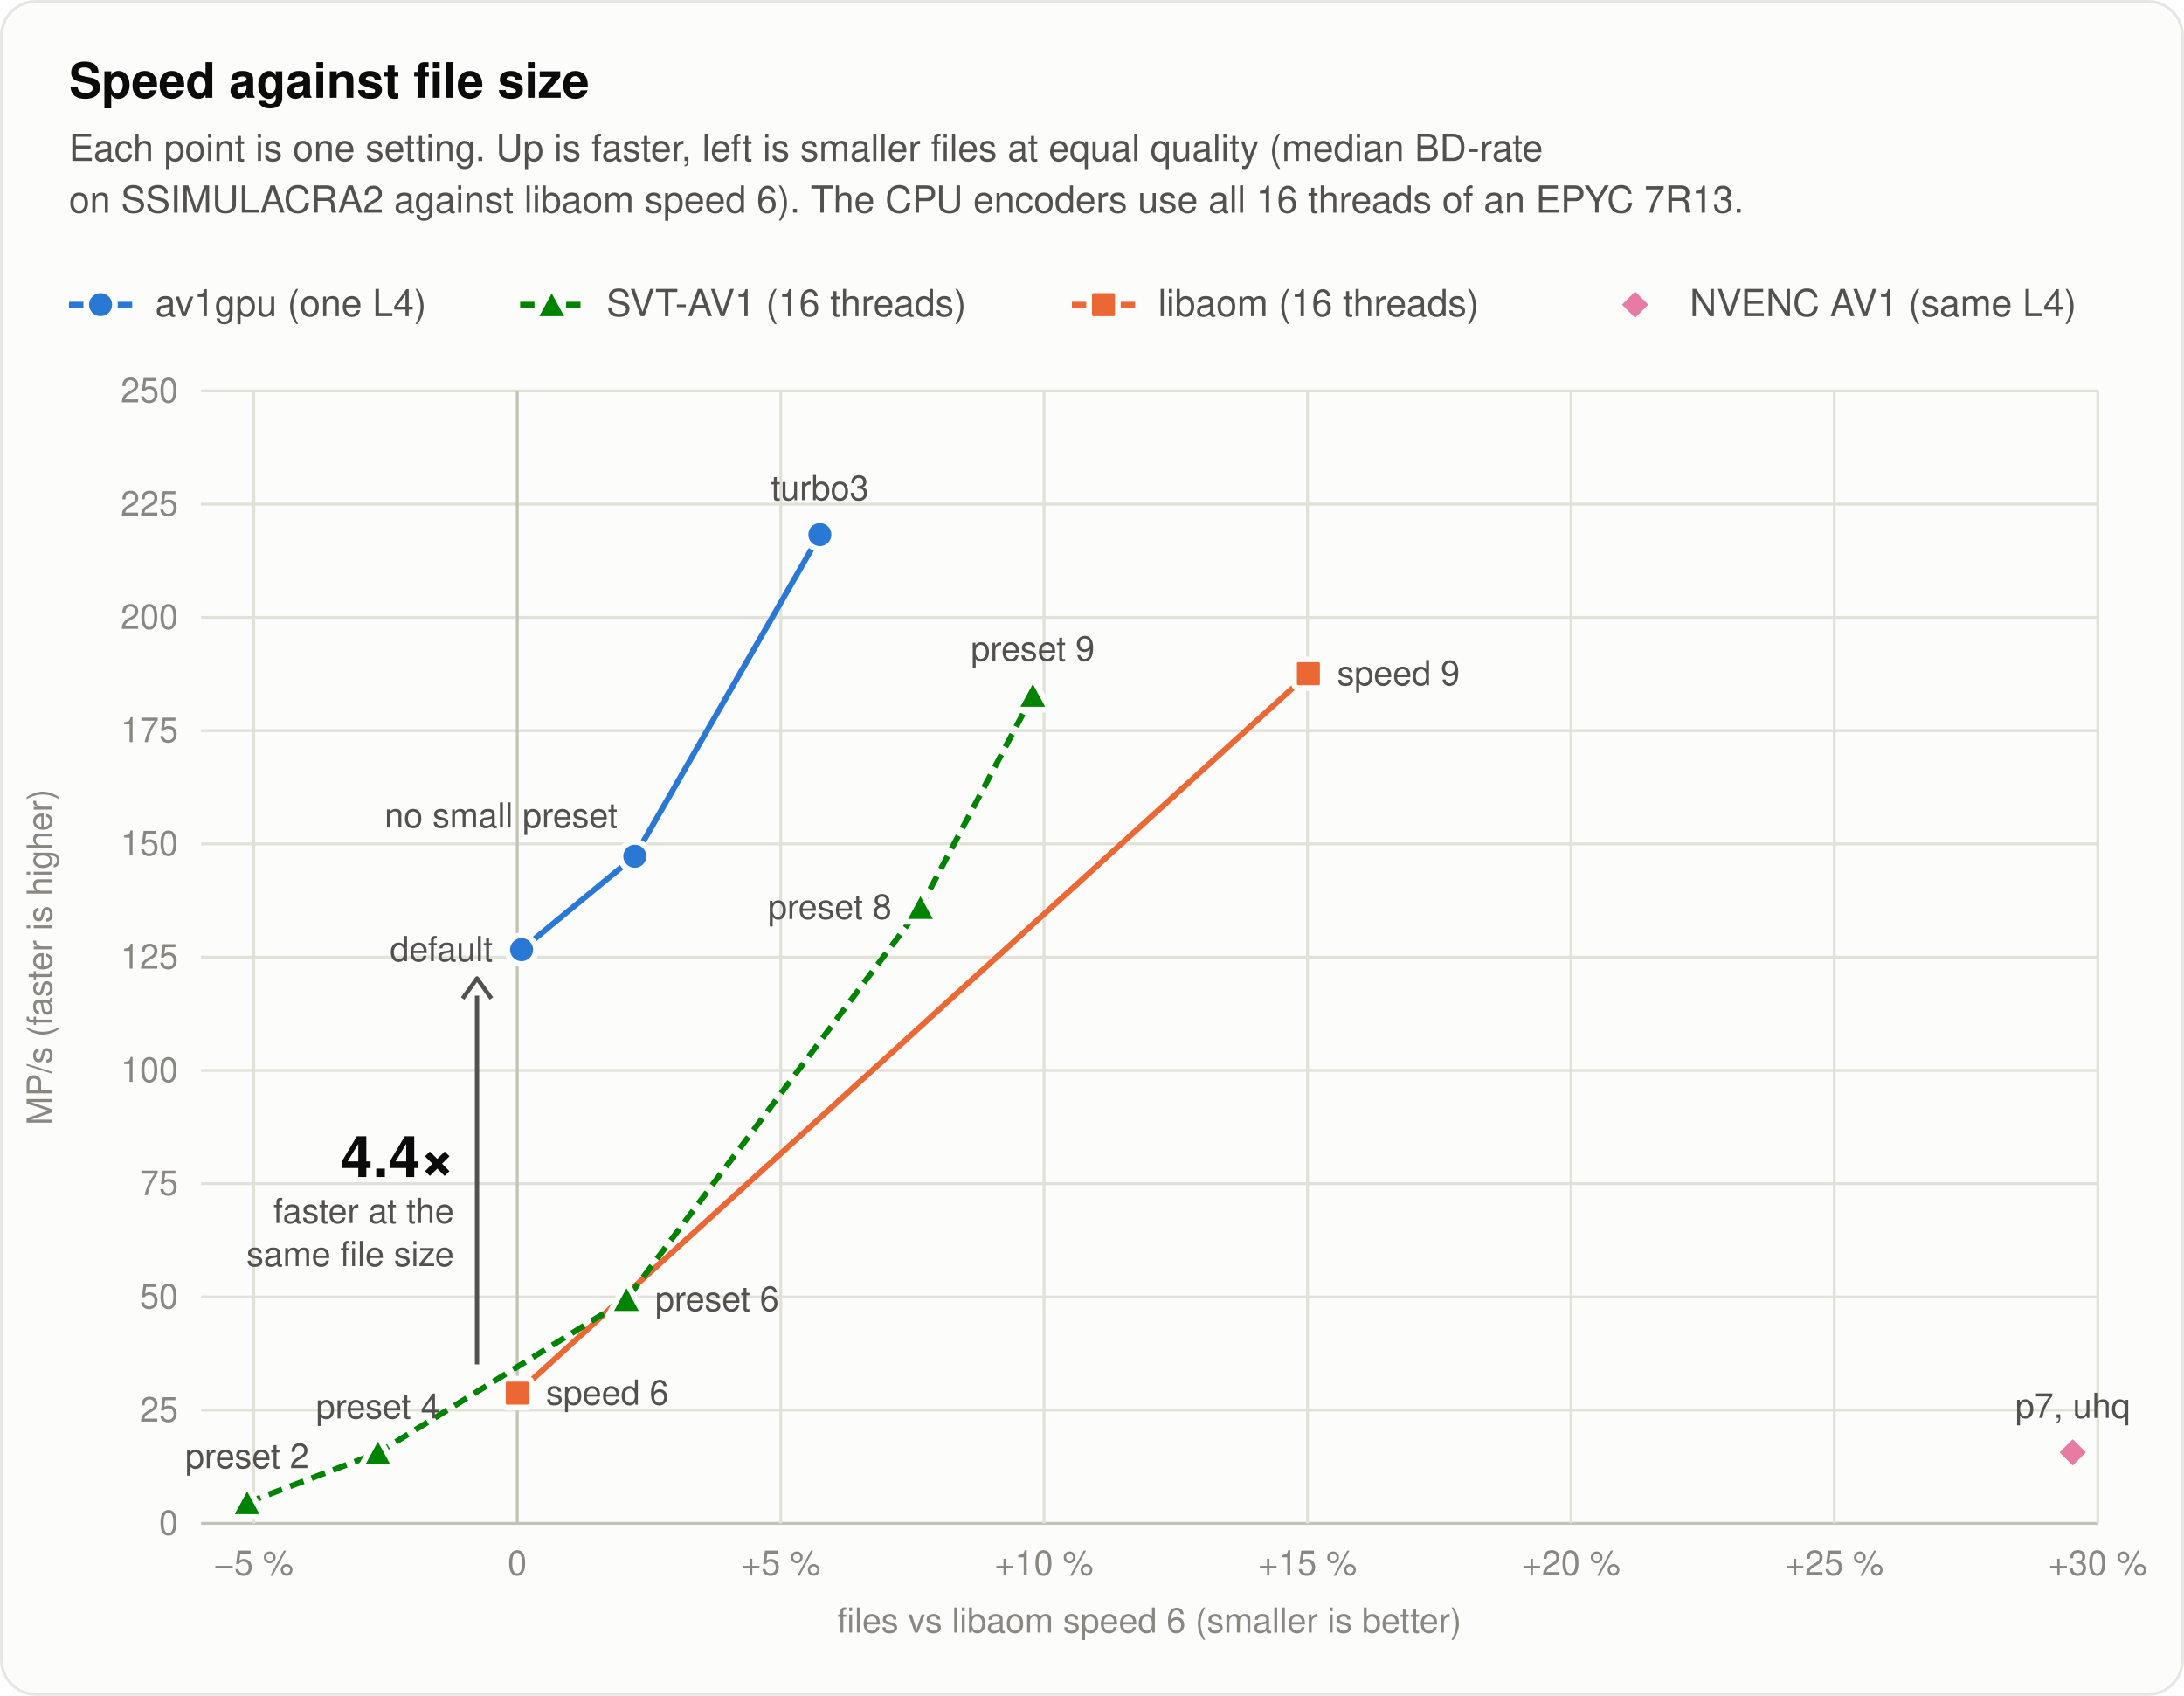
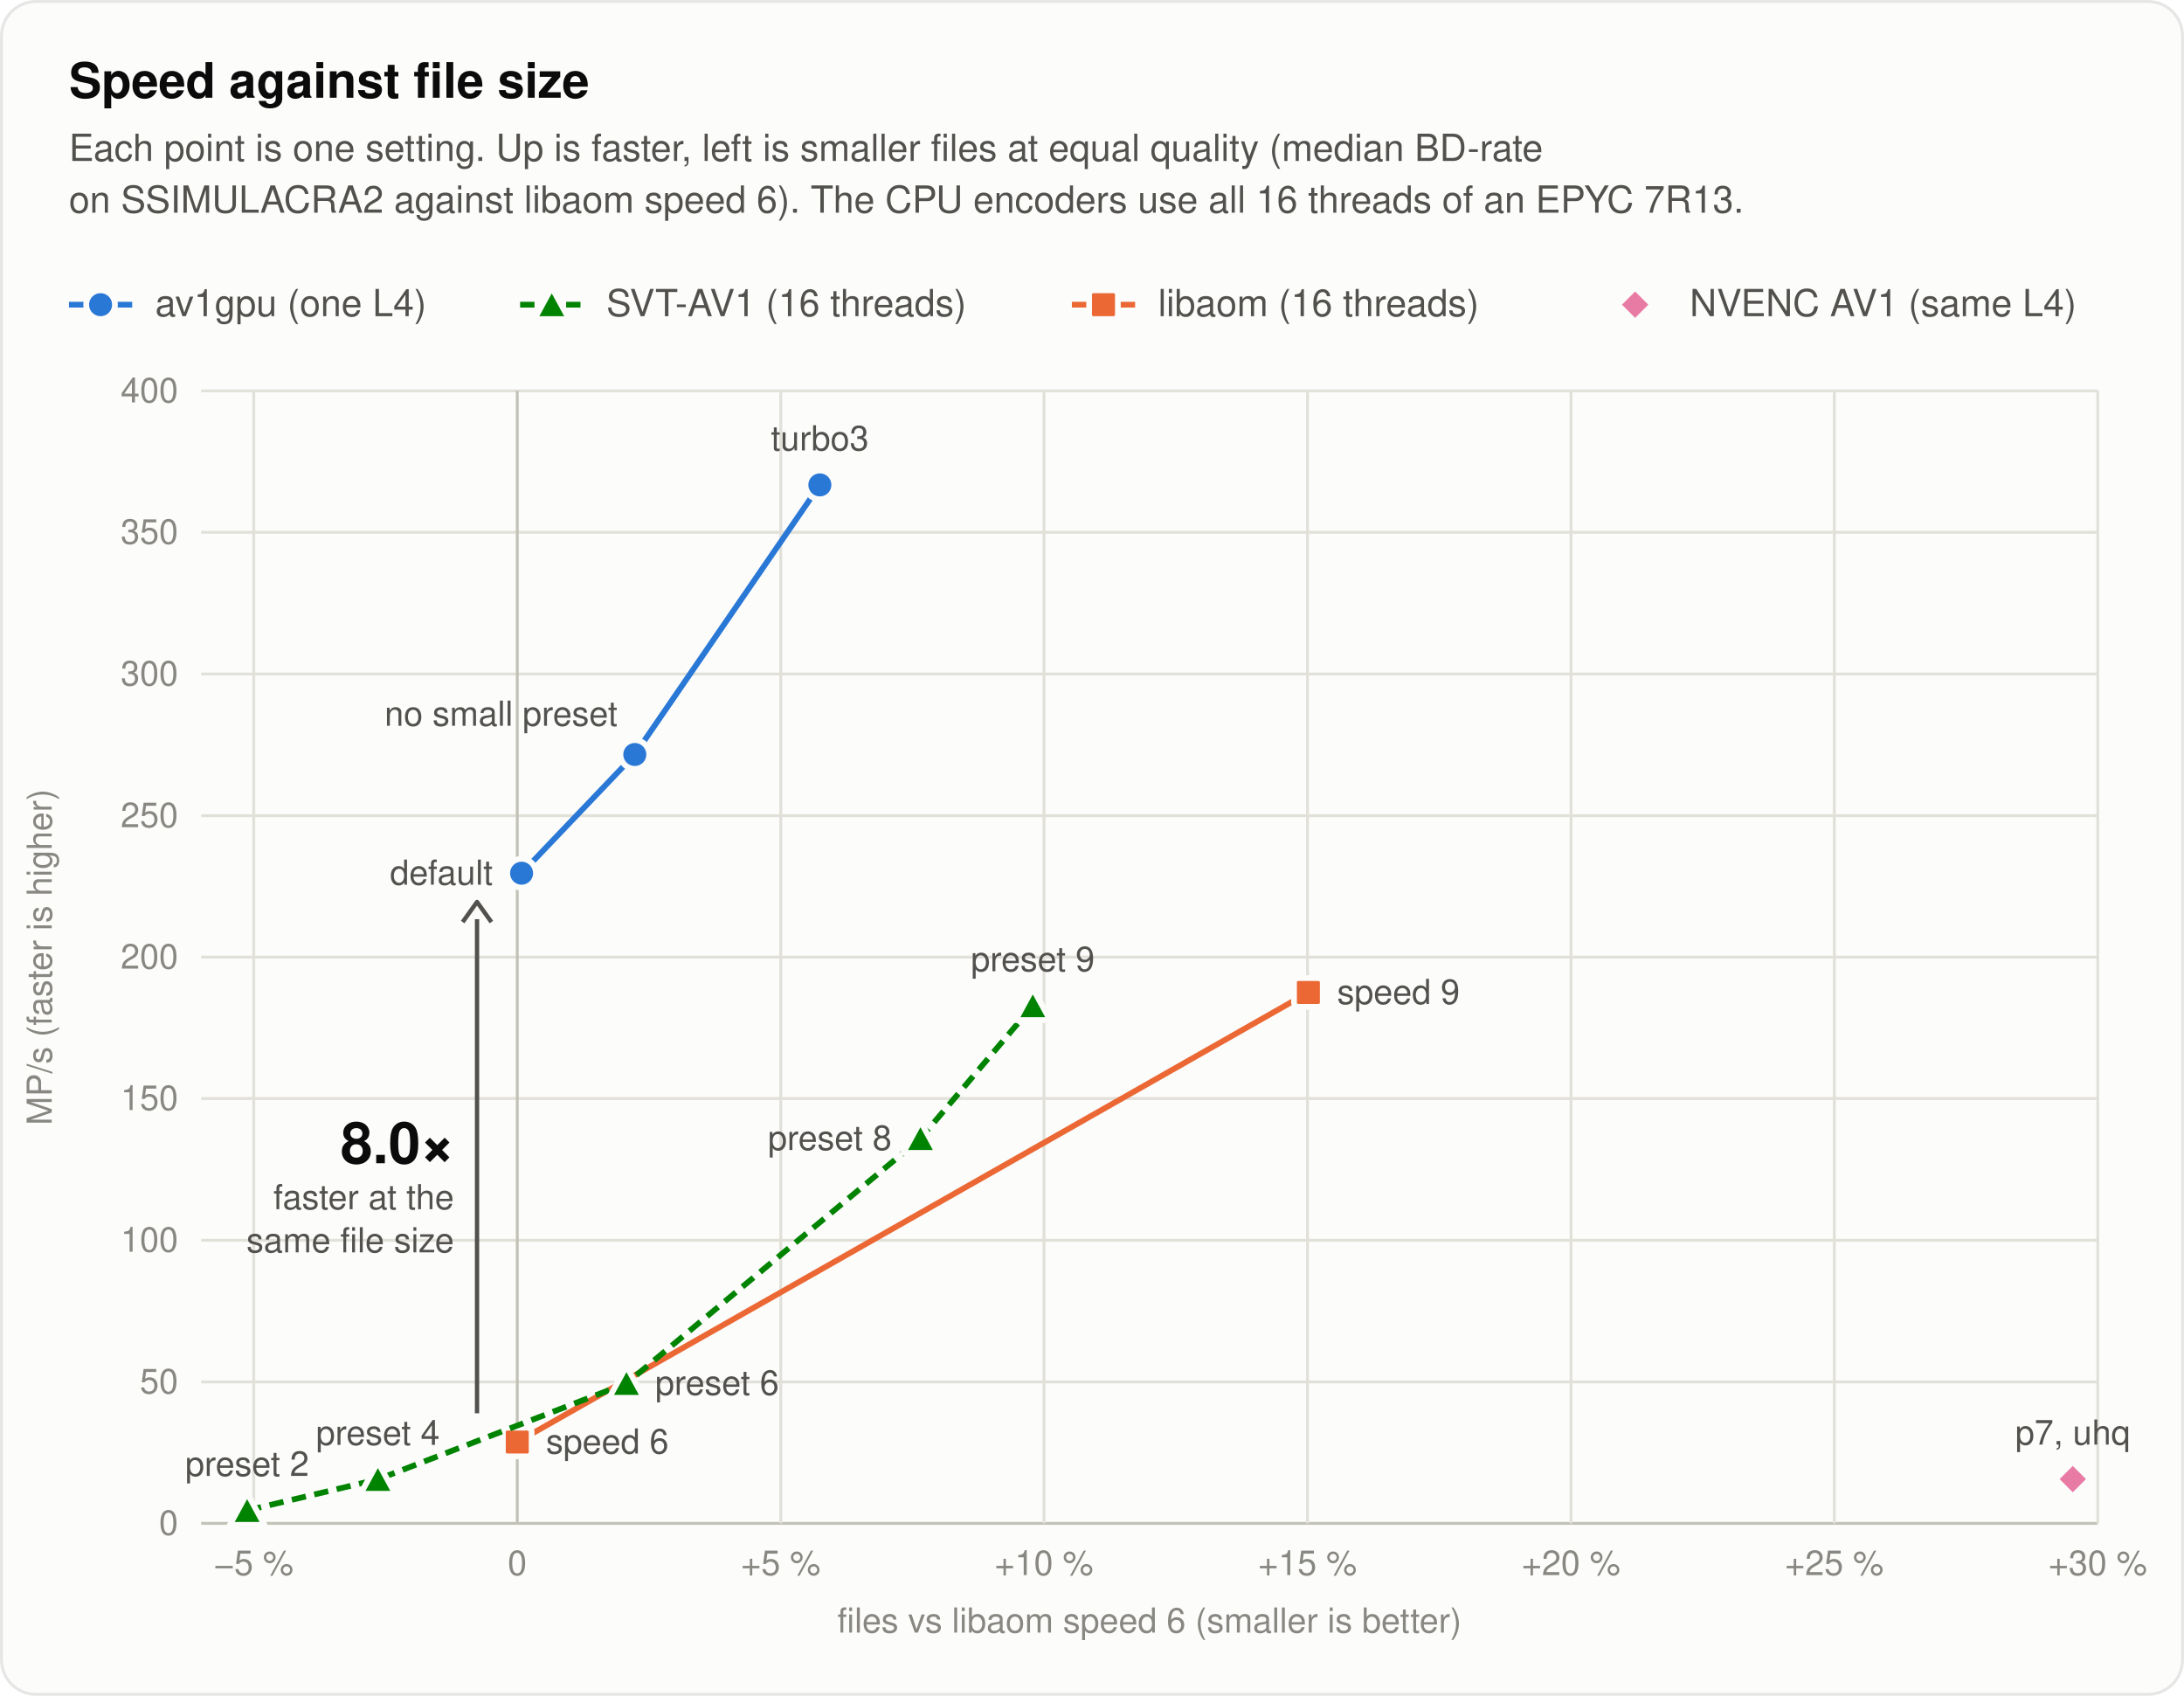
<svg xmlns="http://www.w3.org/2000/svg" width="760" height="590" viewBox="0 0 760 590" font-family="system-ui,-apple-system,'Segoe UI',Helvetica,Arial,sans-serif" role="img" aria-label="Speed against file size: av1gpu, SVT-AV1, libaom, NVENC">
  <rect x="0.5" y="0.5" width="759" height="589" rx="12" fill="#fcfcfb" stroke="rgba(11,11,11,0.10)" />
  <text x="24.0" y="34.0" font-size="17" fill="#0b0b0b" text-anchor="start" font-weight="600">Speed against file size</text>
  <text x="24.0" y="56.0" font-size="13" fill="#52514e" text-anchor="start" font-weight="400">Each point is one setting. Up is faster, left is smaller files at equal quality (median BD-rate</text>
  <text x="24.0" y="74.0" font-size="13" fill="#52514e" text-anchor="start" font-weight="400">on SSIMULACRA2 against libaom speed 6). The CPU encoders use all 16 threads of an EPYC 7R13.</text>
  <line x1="24" y1="106" x2="46" y2="106" stroke="#2a78d6" stroke-width="2" />
  <circle cx="35.0" cy="106.0" r="5" fill="#2a78d6" stroke="#fcfcfb" stroke-width="2" />
  <text x="54.0" y="110.0" font-size="13" fill="#52514e" text-anchor="start" font-weight="400">av1gpu (one L4)</text>
  <line x1="181.0" y1="106" x2="203.0" y2="106" stroke="#008300" stroke-width="2" stroke-dasharray="5 3" />
  <path d="M192.0,100.0 L198.0,111.0 L186.0,111.0 Z" fill="#008300" stroke="#fcfcfb" stroke-width="2" />
  <text x="211.0" y="110.0" font-size="13" fill="#52514e" text-anchor="start" font-weight="400">SVT-AV1 (16 threads)</text>
  <line x1="373.0" y1="106" x2="395.0" y2="106" stroke="#eb6834" stroke-width="2" />
  <rect x="379.0" y="101.0" width="10" height="10" rx="1.5" fill="#eb6834" stroke="#fcfcfb" stroke-width="2" />
  <text x="403.0" y="110.0" font-size="13" fill="#52514e" text-anchor="start" font-weight="400">libaom (16 threads)</text>
  <path d="M569.0,100.0 L575.0,106.0 L569.0,112.0 L563.0,106.0 Z" fill="#e87ba4" stroke="#fcfcfb" stroke-width="2" />
  <text x="588.0" y="110.0" font-size="13" fill="#52514e" text-anchor="start" font-weight="400">NVENC AV1 (same L4)</text>
  <line x1="70.0" y1="530.0" x2="730.0" y2="530.0" stroke="#c3c2b7" stroke-width="1" />
  <text x="62.0" y="534.0" font-size="12" fill="#898781" text-anchor="end" font-weight="400">0</text>
-   <line x1="70.0" y1="490.6" x2="730.0" y2="490.6" stroke="#e1e0d9" stroke-width="1" />
-   <text x="62.0" y="494.6" font-size="12" fill="#898781" text-anchor="end" font-weight="400">25</text>
-   <line x1="70.0" y1="451.2" x2="730.0" y2="451.2" stroke="#e1e0d9" stroke-width="1" />
-   <text x="62.0" y="455.2" font-size="12" fill="#898781" text-anchor="end" font-weight="400">50</text>
-   <line x1="70.0" y1="411.8" x2="730.0" y2="411.8" stroke="#e1e0d9" stroke-width="1" />
-   <text x="62.0" y="415.8" font-size="12" fill="#898781" text-anchor="end" font-weight="400">75</text>
-   <line x1="70.0" y1="372.4" x2="730.0" y2="372.4" stroke="#e1e0d9" stroke-width="1" />
-   <text x="62.0" y="376.4" font-size="12" fill="#898781" text-anchor="end" font-weight="400">100</text>
+   <line x1="70.0" y1="480.8" x2="730.0" y2="480.8" stroke="#e1e0d9" stroke-width="1" />
+   <text x="62.0" y="484.8" font-size="12" fill="#898781" text-anchor="end" font-weight="400">50</text>
+   <line x1="70.0" y1="431.5" x2="730.0" y2="431.5" stroke="#e1e0d9" stroke-width="1" />
+   <text x="62.0" y="435.5" font-size="12" fill="#898781" text-anchor="end" font-weight="400">100</text>
+   <line x1="70.0" y1="382.2" x2="730.0" y2="382.2" stroke="#e1e0d9" stroke-width="1" />
+   <text x="62.0" y="386.2" font-size="12" fill="#898781" text-anchor="end" font-weight="400">150</text>
  <line x1="70.0" y1="333.0" x2="730.0" y2="333.0" stroke="#e1e0d9" stroke-width="1" />
-   <text x="62.0" y="337.0" font-size="12" fill="#898781" text-anchor="end" font-weight="400">125</text>
-   <line x1="70.0" y1="293.6" x2="730.0" y2="293.6" stroke="#e1e0d9" stroke-width="1" />
-   <text x="62.0" y="297.6" font-size="12" fill="#898781" text-anchor="end" font-weight="400">150</text>
-   <line x1="70.0" y1="254.2" x2="730.0" y2="254.2" stroke="#e1e0d9" stroke-width="1" />
-   <text x="62.0" y="258.2" font-size="12" fill="#898781" text-anchor="end" font-weight="400">175</text>
-   <line x1="70.0" y1="214.8" x2="730.0" y2="214.8" stroke="#e1e0d9" stroke-width="1" />
-   <text x="62.0" y="218.8" font-size="12" fill="#898781" text-anchor="end" font-weight="400">200</text>
-   <line x1="70.0" y1="175.4" x2="730.0" y2="175.4" stroke="#e1e0d9" stroke-width="1" />
-   <text x="62.0" y="179.4" font-size="12" fill="#898781" text-anchor="end" font-weight="400">225</text>
+   <text x="62.0" y="337.0" font-size="12" fill="#898781" text-anchor="end" font-weight="400">200</text>
+   <line x1="70.0" y1="283.8" x2="730.0" y2="283.8" stroke="#e1e0d9" stroke-width="1" />
+   <text x="62.0" y="287.8" font-size="12" fill="#898781" text-anchor="end" font-weight="400">250</text>
+   <line x1="70.0" y1="234.5" x2="730.0" y2="234.5" stroke="#e1e0d9" stroke-width="1" />
+   <text x="62.0" y="238.5" font-size="12" fill="#898781" text-anchor="end" font-weight="400">300</text>
+   <line x1="70.0" y1="185.2" x2="730.0" y2="185.2" stroke="#e1e0d9" stroke-width="1" />
+   <text x="62.0" y="189.2" font-size="12" fill="#898781" text-anchor="end" font-weight="400">350</text>
  <line x1="70.0" y1="136.0" x2="730.0" y2="136.0" stroke="#e1e0d9" stroke-width="1" />
-   <text x="62.0" y="140.0" font-size="12" fill="#898781" text-anchor="end" font-weight="400">250</text>
+   <text x="62.0" y="140.0" font-size="12" fill="#898781" text-anchor="end" font-weight="400">400</text>
  <line x1="88.3" y1="136.0" x2="88.3" y2="530.0" stroke="#e1e0d9" stroke-width="1" />
  <text x="88.3" y="548.0" font-size="12" fill="#898781" text-anchor="middle" font-weight="400">−5 %</text>
  <line x1="180.0" y1="136.0" x2="180.0" y2="530.0" stroke="#c3c2b7" stroke-width="1" />
  <text x="180.0" y="548.0" font-size="12" fill="#898781" text-anchor="middle" font-weight="400">0</text>
  <line x1="271.7" y1="136.0" x2="271.7" y2="530.0" stroke="#e1e0d9" stroke-width="1" />
  <text x="271.7" y="548.0" font-size="12" fill="#898781" text-anchor="middle" font-weight="400">+5 %</text>
  <line x1="363.3" y1="136.0" x2="363.3" y2="530.0" stroke="#e1e0d9" stroke-width="1" />
  <text x="363.3" y="548.0" font-size="12" fill="#898781" text-anchor="middle" font-weight="400">+10 %</text>
  <line x1="455.0" y1="136.0" x2="455.0" y2="530.0" stroke="#e1e0d9" stroke-width="1" />
  <text x="455.0" y="548.0" font-size="12" fill="#898781" text-anchor="middle" font-weight="400">+15 %</text>
  <line x1="546.7" y1="136.0" x2="546.7" y2="530.0" stroke="#e1e0d9" stroke-width="1" />
  <text x="546.7" y="548.0" font-size="12" fill="#898781" text-anchor="middle" font-weight="400">+20 %</text>
  <line x1="638.3" y1="136.0" x2="638.3" y2="530.0" stroke="#e1e0d9" stroke-width="1" />
  <text x="638.3" y="548.0" font-size="12" fill="#898781" text-anchor="middle" font-weight="400">+25 %</text>
  <line x1="730.0" y1="136.0" x2="730.0" y2="530.0" stroke="#e1e0d9" stroke-width="1" />
  <text x="730.0" y="548.0" font-size="12" fill="#898781" text-anchor="middle" font-weight="400">+30 %</text>
  <text x="400.0" y="568.0" font-size="12" fill="#898781" text-anchor="middle" font-weight="400">files vs libaom speed 6 (smaller is better)</text>
  <text x="18" y="333.0" font-size="12" fill="#898781" text-anchor="middle" transform="rotate(-90 18 333.0)">MP/s (faster is higher)</text>
-   <line x1="166.0" y1="474.7" x2="166.0" y2="346.4" stroke="#52514e" stroke-width="1.5" />
-   <path d="M161.0,347.4 L166.0,340.4 L171.0,347.4" fill="none" stroke="#52514e" stroke-width="1.5" stroke-linejoin="round" />
-   <text x="158.0" y="409.5" font-size="20" fill="#0b0b0b" text-anchor="end" font-weight="700">4.4×</text>
-   <text x="158.0" y="425.5" font-size="12" fill="#52514e" text-anchor="end" font-weight="400">faster at the</text>
-   <text x="158.0" y="440.5" font-size="12" fill="#52514e" text-anchor="end" font-weight="400">same file size</text>
-   <path d="M721.3,499.3 L727.3,505.3 L721.3,511.3 L715.3,505.3 Z" fill="#e87ba4" stroke="#fcfcfb" stroke-width="2" />
-   <text x="721.3" y="493.3" font-size="12" fill="#52514e" text-anchor="middle" font-weight="400">p7, uhq</text>
-   <path d="M180.0,484.7 L455.3,234.4" fill="none" stroke="#eb6834" stroke-width="2" stroke-linejoin="round" />
-   <rect x="175.0" y="479.7" width="10" height="10" rx="1.5" fill="#eb6834" stroke="#fcfcfb" stroke-width="2" />
-   <text x="190.0" y="488.7" font-size="12" fill="#52514e" text-anchor="start" font-weight="400">speed 6</text>
-   <rect x="450.3" y="229.4" width="10" height="10" rx="1.5" fill="#eb6834" stroke="#fcfcfb" stroke-width="2" />
-   <text x="465.3" y="238.4" font-size="12" fill="#52514e" text-anchor="start" font-weight="400">speed 9</text>
-   <path d="M86.0,522.8 L131.5,505.5 L218.0,452.1 L320.3,315.7 L359.4,241.9" fill="none" stroke="#008300" stroke-width="2" stroke-linejoin="round" stroke-dasharray="5 3" />
-   <path d="M86.0,516.8 L92.0,527.8 L80.0,527.8 Z" fill="#008300" stroke="#fcfcfb" stroke-width="2" />
-   <text x="86.0" y="510.8" font-size="12" fill="#52514e" text-anchor="middle" font-weight="400">preset 2</text>
-   <path d="M131.5,499.5 L137.5,510.5 L125.5,510.5 Z" fill="#008300" stroke="#fcfcfb" stroke-width="2" />
-   <text x="131.5" y="493.5" font-size="12" fill="#52514e" text-anchor="middle" font-weight="400">preset 4</text>
-   <path d="M218.0,446.1 L224.0,457.1 L212.0,457.1 Z" fill="#008300" stroke="#fcfcfb" stroke-width="2" />
-   <text x="228.0" y="456.1" font-size="12" fill="#52514e" text-anchor="start" font-weight="400">preset 6</text>
-   <path d="M320.3,309.7 L326.3,320.7 L314.3,320.7 Z" fill="#008300" stroke="#fcfcfb" stroke-width="2" />
-   <text x="310.3" y="319.7" font-size="12" fill="#52514e" text-anchor="end" font-weight="400">preset 8</text>
-   <path d="M359.4,235.9 L365.4,246.9 L353.4,246.9 Z" fill="#008300" stroke="#fcfcfb" stroke-width="2" />
-   <text x="359.4" y="229.9" font-size="12" fill="#52514e" text-anchor="middle" font-weight="400">preset 9</text>
-   <path d="M181.5,330.4 L220.9,297.9 L285.3,186.0" fill="none" stroke="#2a78d6" stroke-width="2" stroke-linejoin="round" />
-   <circle cx="181.5" cy="330.4" r="5" fill="#2a78d6" stroke="#fcfcfb" stroke-width="2" />
-   <text x="171.5" y="334.4" font-size="12" fill="#52514e" text-anchor="end" font-weight="400">default</text>
-   <circle cx="220.9" cy="297.9" r="5" fill="#2a78d6" stroke="#fcfcfb" stroke-width="2" />
-   <text x="214.9" y="287.9" font-size="12" fill="#52514e" text-anchor="end" font-weight="400">no small preset</text>
-   <circle cx="285.3" cy="186.0" r="5" fill="#2a78d6" stroke="#fcfcfb" stroke-width="2" />
-   <text x="285.3" y="174.0" font-size="12" fill="#52514e" text-anchor="middle" font-weight="400">turbo3</text>
+   <line x1="166.0" y1="491.7" x2="166.0" y2="319.8" stroke="#52514e" stroke-width="1.5" />
+   <path d="M161.0,320.8 L166.0,313.8 L171.0,320.8" fill="none" stroke="#52514e" stroke-width="1.5" stroke-linejoin="round" />
+   <text x="158.0" y="404.7" font-size="20" fill="#0b0b0b" text-anchor="end" font-weight="700">8.0×</text>
+   <text x="158.0" y="420.7" font-size="12" fill="#52514e" text-anchor="end" font-weight="400">faster at the</text>
+   <text x="158.0" y="435.7" font-size="12" fill="#52514e" text-anchor="end" font-weight="400">same file size</text>
+   <path d="M721.3,508.6 L727.3,514.6 L721.3,520.6 L715.3,514.6 Z" fill="#e87ba4" stroke="#fcfcfb" stroke-width="2" />
+   <text x="721.3" y="502.6" font-size="12" fill="#52514e" text-anchor="middle" font-weight="400">p7, uhq</text>
+   <path d="M180.0,501.7 L455.3,345.3" fill="none" stroke="#eb6834" stroke-width="2" stroke-linejoin="round" />
+   <rect x="175.0" y="496.7" width="10" height="10" rx="1.5" fill="#eb6834" stroke="#fcfcfb" stroke-width="2" />
+   <text x="190.0" y="505.7" font-size="12" fill="#52514e" text-anchor="start" font-weight="400">speed 6</text>
+   <rect x="450.3" y="340.3" width="10" height="10" rx="1.5" fill="#eb6834" stroke="#fcfcfb" stroke-width="2" />
+   <text x="465.3" y="349.3" font-size="12" fill="#52514e" text-anchor="start" font-weight="400">speed 9</text>
+   <path d="M86.0,525.5 L131.5,514.7 L218.0,481.3 L320.3,396.1 L359.4,349.9" fill="none" stroke="#008300" stroke-width="2" stroke-linejoin="round" stroke-dasharray="5 3" />
+   <path d="M86.0,519.5 L92.0,530.5 L80.0,530.5 Z" fill="#008300" stroke="#fcfcfb" stroke-width="2" />
+   <text x="86.0" y="513.5" font-size="12" fill="#52514e" text-anchor="middle" font-weight="400">preset 2</text>
+   <path d="M131.5,508.7 L137.5,519.7 L125.5,519.7 Z" fill="#008300" stroke="#fcfcfb" stroke-width="2" />
+   <text x="131.5" y="502.7" font-size="12" fill="#52514e" text-anchor="middle" font-weight="400">preset 4</text>
+   <path d="M218.0,475.3 L224.0,486.3 L212.0,486.3 Z" fill="#008300" stroke="#fcfcfb" stroke-width="2" />
+   <text x="228.0" y="485.3" font-size="12" fill="#52514e" text-anchor="start" font-weight="400">preset 6</text>
+   <path d="M320.3,390.1 L326.3,401.1 L314.3,401.1 Z" fill="#008300" stroke="#fcfcfb" stroke-width="2" />
+   <text x="310.3" y="400.1" font-size="12" fill="#52514e" text-anchor="end" font-weight="400">preset 8</text>
+   <path d="M359.4,343.9 L365.4,354.9 L353.4,354.9 Z" fill="#008300" stroke="#fcfcfb" stroke-width="2" />
+   <text x="359.4" y="337.9" font-size="12" fill="#52514e" text-anchor="middle" font-weight="400">preset 9</text>
+   <path d="M181.5,303.8 L220.9,262.5 L285.3,168.7" fill="none" stroke="#2a78d6" stroke-width="2" stroke-linejoin="round" />
+   <circle cx="181.5" cy="303.8" r="5" fill="#2a78d6" stroke="#fcfcfb" stroke-width="2" />
+   <text x="171.5" y="307.8" font-size="12" fill="#52514e" text-anchor="end" font-weight="400">default</text>
+   <circle cx="220.9" cy="262.5" r="5" fill="#2a78d6" stroke="#fcfcfb" stroke-width="2" />
+   <text x="214.9" y="252.5" font-size="12" fill="#52514e" text-anchor="end" font-weight="400">no small preset</text>
+   <circle cx="285.3" cy="168.7" r="5" fill="#2a78d6" stroke="#fcfcfb" stroke-width="2" />
+   <text x="285.3" y="156.7" font-size="12" fill="#52514e" text-anchor="middle" font-weight="400">turbo3</text>
</svg>
